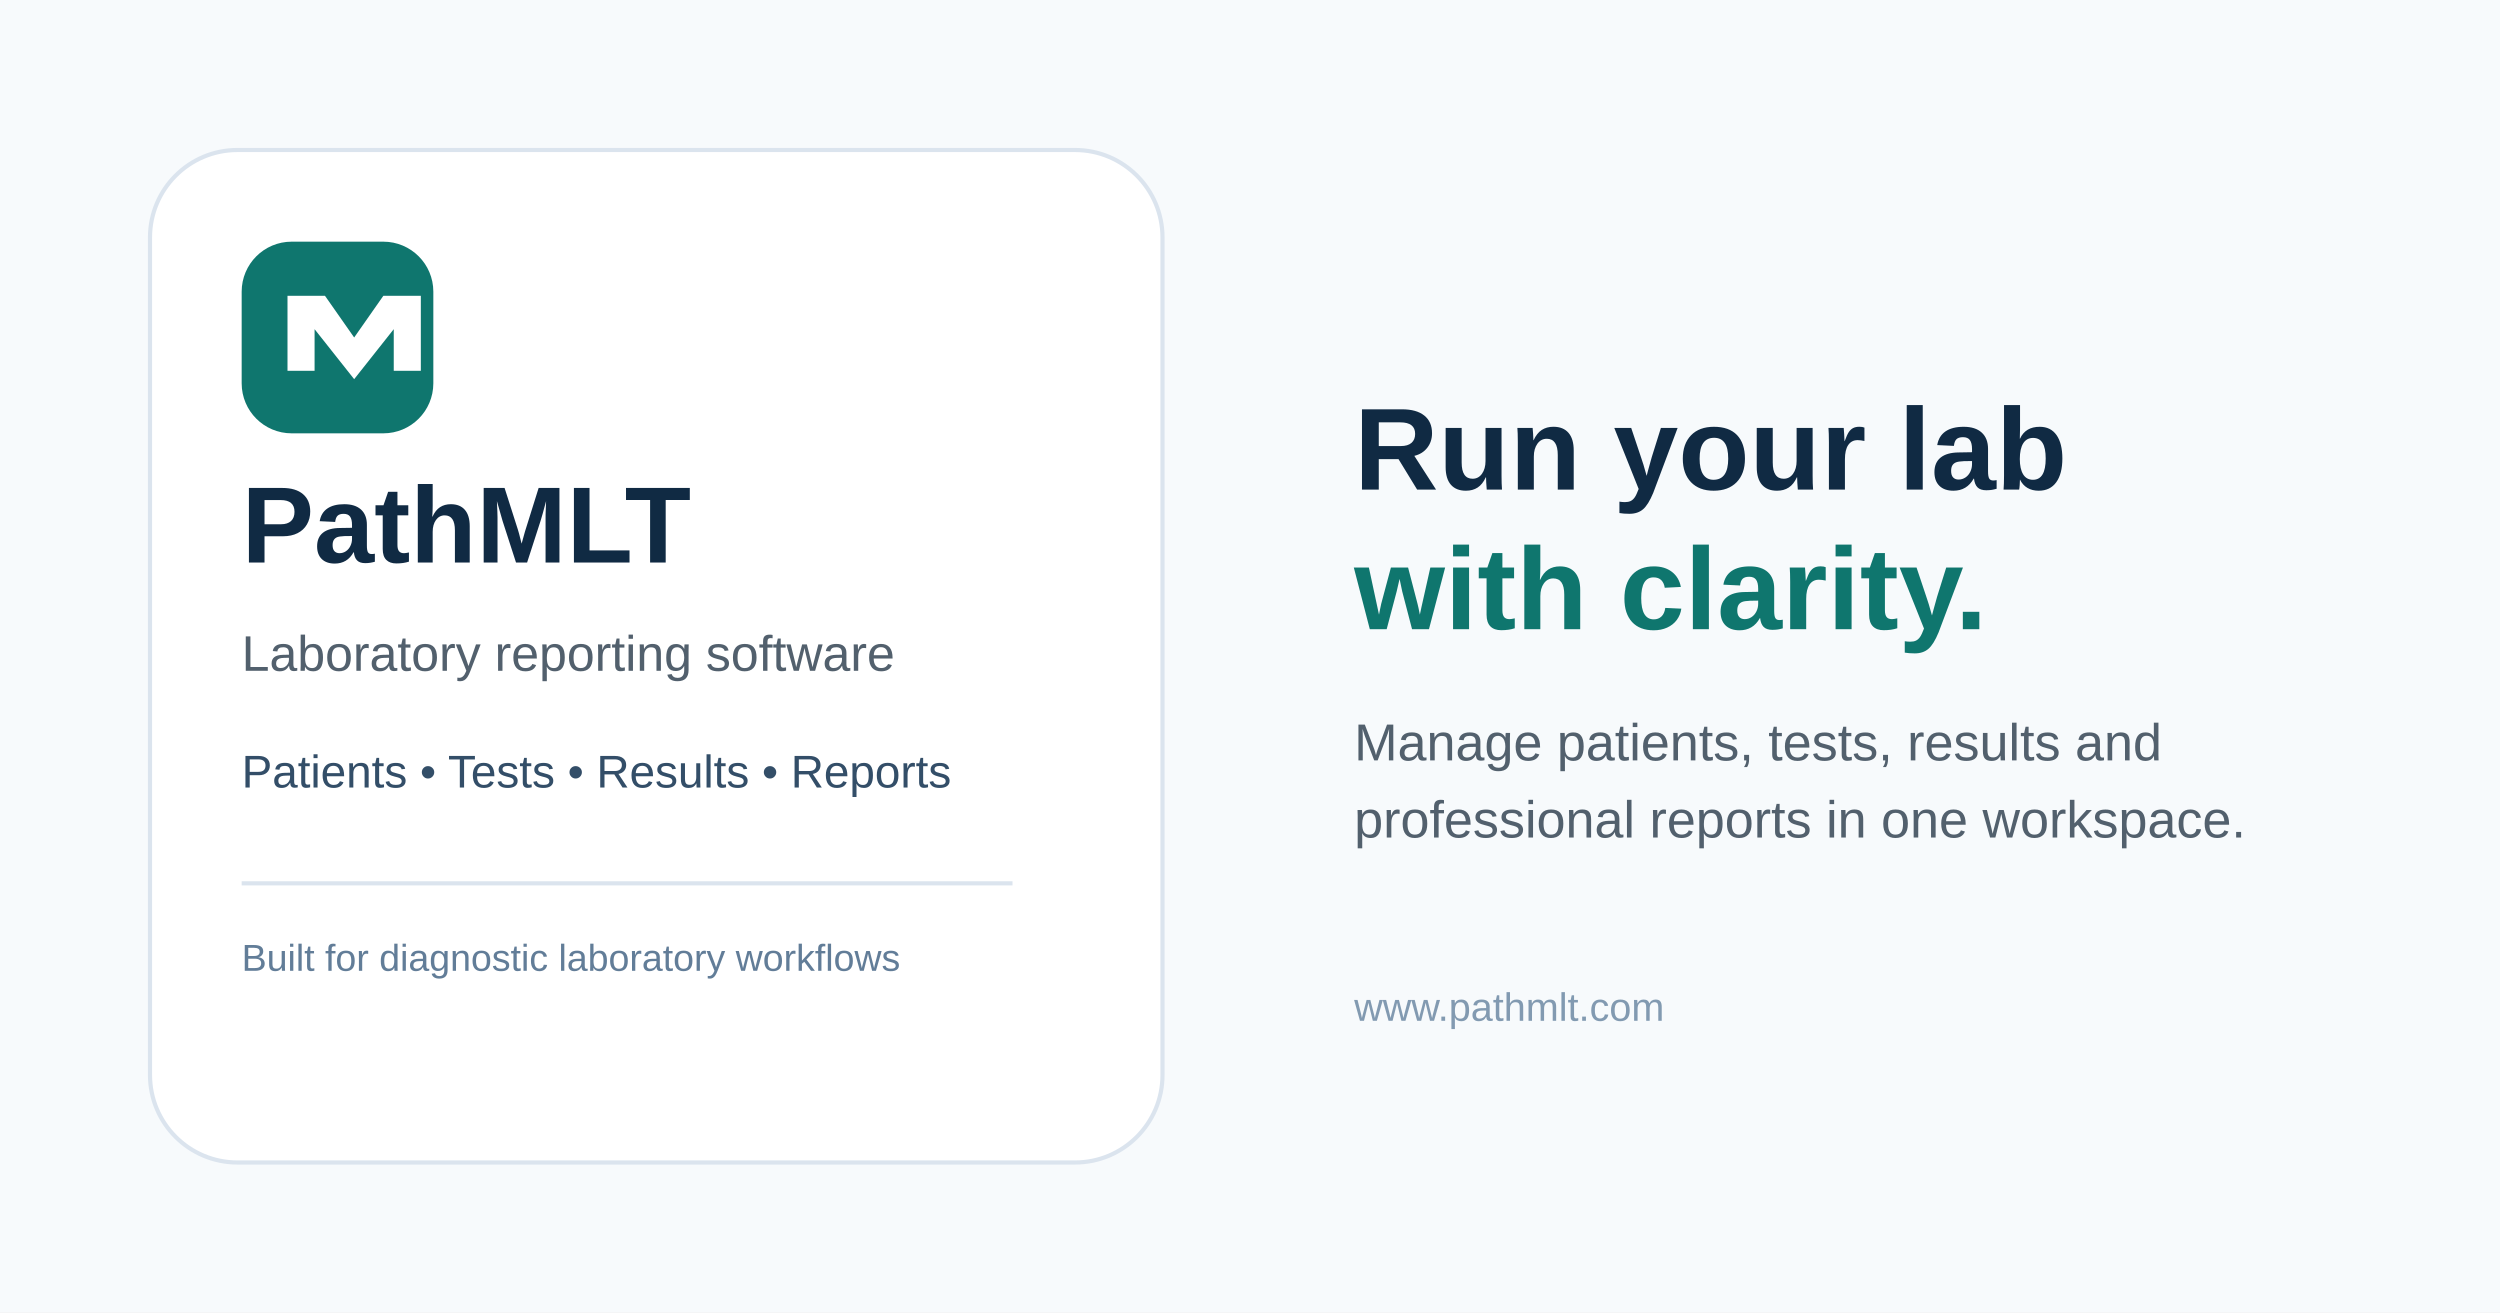
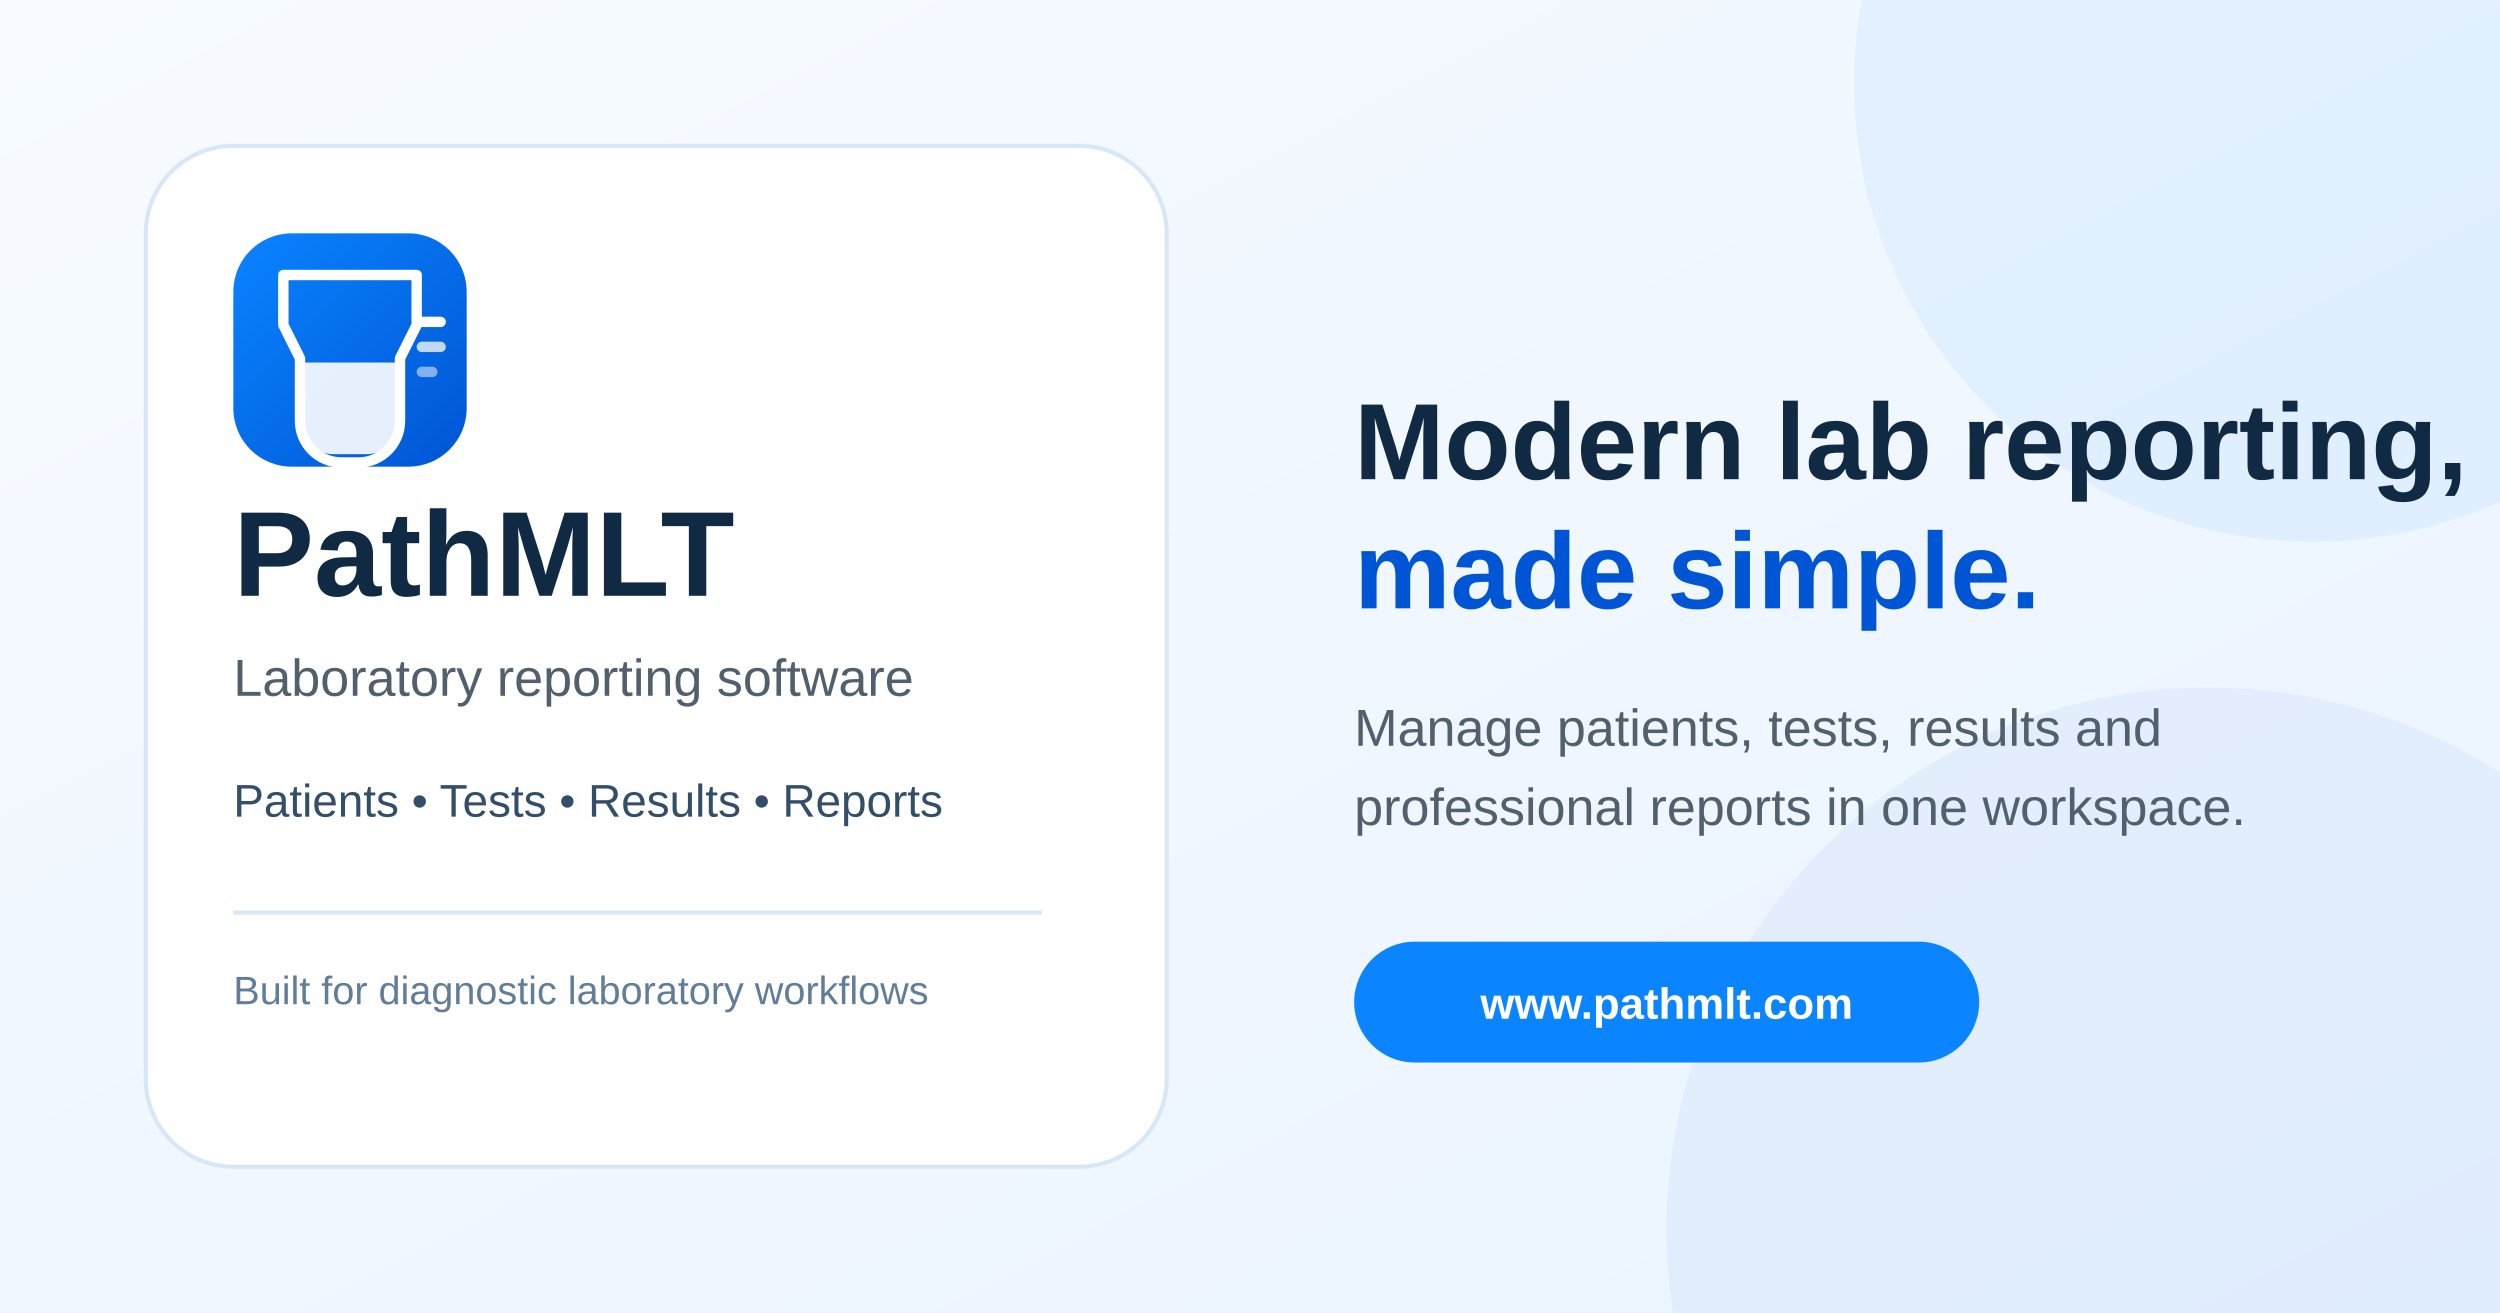
<svg xmlns="http://www.w3.org/2000/svg" width="1200" height="630" viewBox="0 0 1200 630" role="img" aria-labelledby="title desc">
-   <rect width="1200" height="630" fill="#f7fafc" />
-   <rect x="72" y="72" width="486" height="486" rx="42" fill="#ffffff" stroke="#dbe4ee" stroke-width="2" />
-   <rect x="116" y="116" width="92" height="92" rx="24" fill="#0f766e" />
-   <path d="M138 178V142h18l14 20 14-20h18v36h-13v-20l-19 24-19-24v20z" fill="#ffffff" />
-   <text x="116" y="270" font-family="Arial, Helvetica, sans-serif" font-size="52" font-weight="700" fill="#102a43">PathMLT</text>
-   <text x="116" y="322" font-family="Arial, Helvetica, sans-serif" font-size="24" fill="#52606d">Laboratory reporting software</text>
-   <text x="116" y="378" font-family="Arial, Helvetica, sans-serif" font-size="22" fill="#334e68">Patients • Tests • Results • Reports</text>
-   <line x1="116" y1="424" x2="486" y2="424" stroke="#dbe4ee" stroke-width="2" />
-   <text x="116" y="466" font-family="Arial, Helvetica, sans-serif" font-size="18" fill="#627d98">Built for diagnostic laboratory workflows</text>
-   <text x="650" y="235" font-family="Arial, Helvetica, sans-serif" font-size="56" font-weight="700" fill="#102a43">Run your lab</text>
-   <text x="650" y="302" font-family="Arial, Helvetica, sans-serif" font-size="56" font-weight="700" fill="#0f766e">with clarity.</text>
-   <text x="650" y="365" font-family="Arial, Helvetica, sans-serif" font-size="25" fill="#52606d">Manage patients, tests, results and</text>
-   <text x="650" y="402" font-family="Arial, Helvetica, sans-serif" font-size="25" fill="#52606d">professional reports in one workspace.</text>
-   <text x="650" y="490" font-family="Arial, Helvetica, sans-serif" font-size="19" fill="#829ab1">www.pathmlt.com</text>
+   <defs>
+     <linearGradient id="bg" x1="0" y1="0" x2="1" y2="1">
+       <stop offset="0%" stop-color="#f7fbff" />
+       <stop offset="100%" stop-color="#eaf3ff" />
+     </linearGradient>
+     <linearGradient id="brand" x1="0" y1="0" x2="1" y2="1">
+       <stop offset="0%" stop-color="#0A84FF" />
+       <stop offset="100%" stop-color="#0055D4" />
+     </linearGradient>
+   </defs>
+   <rect width="1200" height="630" fill="url(#bg)" />
+   <circle cx="1110" cy="40" r="220" fill="#0A84FF" opacity="0.07" />
+   <circle cx="1060" cy="590" r="260" fill="#0055D4" opacity="0.05" />
+   <rect x="70" y="70" width="490" height="490" rx="42" fill="#ffffff" stroke="#d8e7f7" stroke-width="2" />
+   <rect x="112" y="112" width="112" height="112" rx="28" fill="url(#brand)" />
+   <path d="M136 132h64v24l-8 16v30a20 20 0 0 1-20 20h-8a20 20 0 0 1-20-20v-30l-8-16z" fill="none" stroke="#ffffff" stroke-width="5" stroke-linejoin="round" />
+   <path d="M144 174h48v28a16 16 0 0 1-16 16h-16a16 16 0 0 1-16-16z" fill="#ffffff" opacity="0.9" />
+   <rect x="200" y="152" width="14" height="5" rx="2.5" fill="#ffffff" />
+   <rect x="200" y="164" width="14" height="5" rx="2.5" fill="#ffffff" opacity="0.75" />
+   <rect x="200" y="176" width="10" height="5" rx="2.5" fill="#ffffff" opacity="0.5" />
+   <text x="112" y="286" font-family="Arial, Helvetica, sans-serif" font-size="58" font-weight="700" fill="#102a43">PathMLT</text>
+   <text x="112" y="334" font-family="Arial, Helvetica, sans-serif" font-size="25" fill="#52606d">Laboratory reporting software</text>
+   <text x="112" y="392" font-family="Arial, Helvetica, sans-serif" font-size="22" fill="#334e68">Patients • Tests • Results • Reports</text>
+   <line x1="112" y1="438" x2="500" y2="438" stroke="#d8e7f7" stroke-width="2" />
+   <text x="112" y="482" font-family="Arial, Helvetica, sans-serif" font-size="19" fill="#627d98">Built for diagnostic laboratory workflows</text>
+   <text x="650" y="230" font-family="Arial, Helvetica, sans-serif" font-size="52" font-weight="700" fill="#102a43">Modern lab reporting,</text>
+   <text x="650" y="292" font-family="Arial, Helvetica, sans-serif" font-size="52" font-weight="700" fill="#0055D4">made simple.</text>
+   <text x="650" y="358" font-family="Arial, Helvetica, sans-serif" font-size="25" fill="#52606d">Manage patients, tests, results and</text>
+   <text x="650" y="396" font-family="Arial, Helvetica, sans-serif" font-size="25" fill="#52606d">professional reports in one workspace.</text>
+   <rect x="650" y="452" width="300" height="58" rx="29" fill="#0A84FF" />
+   <text x="800" y="489" text-anchor="middle" font-family="Arial, Helvetica, sans-serif" font-size="21" font-weight="700" fill="#ffffff">www.pathmlt.com</text>
</svg>
